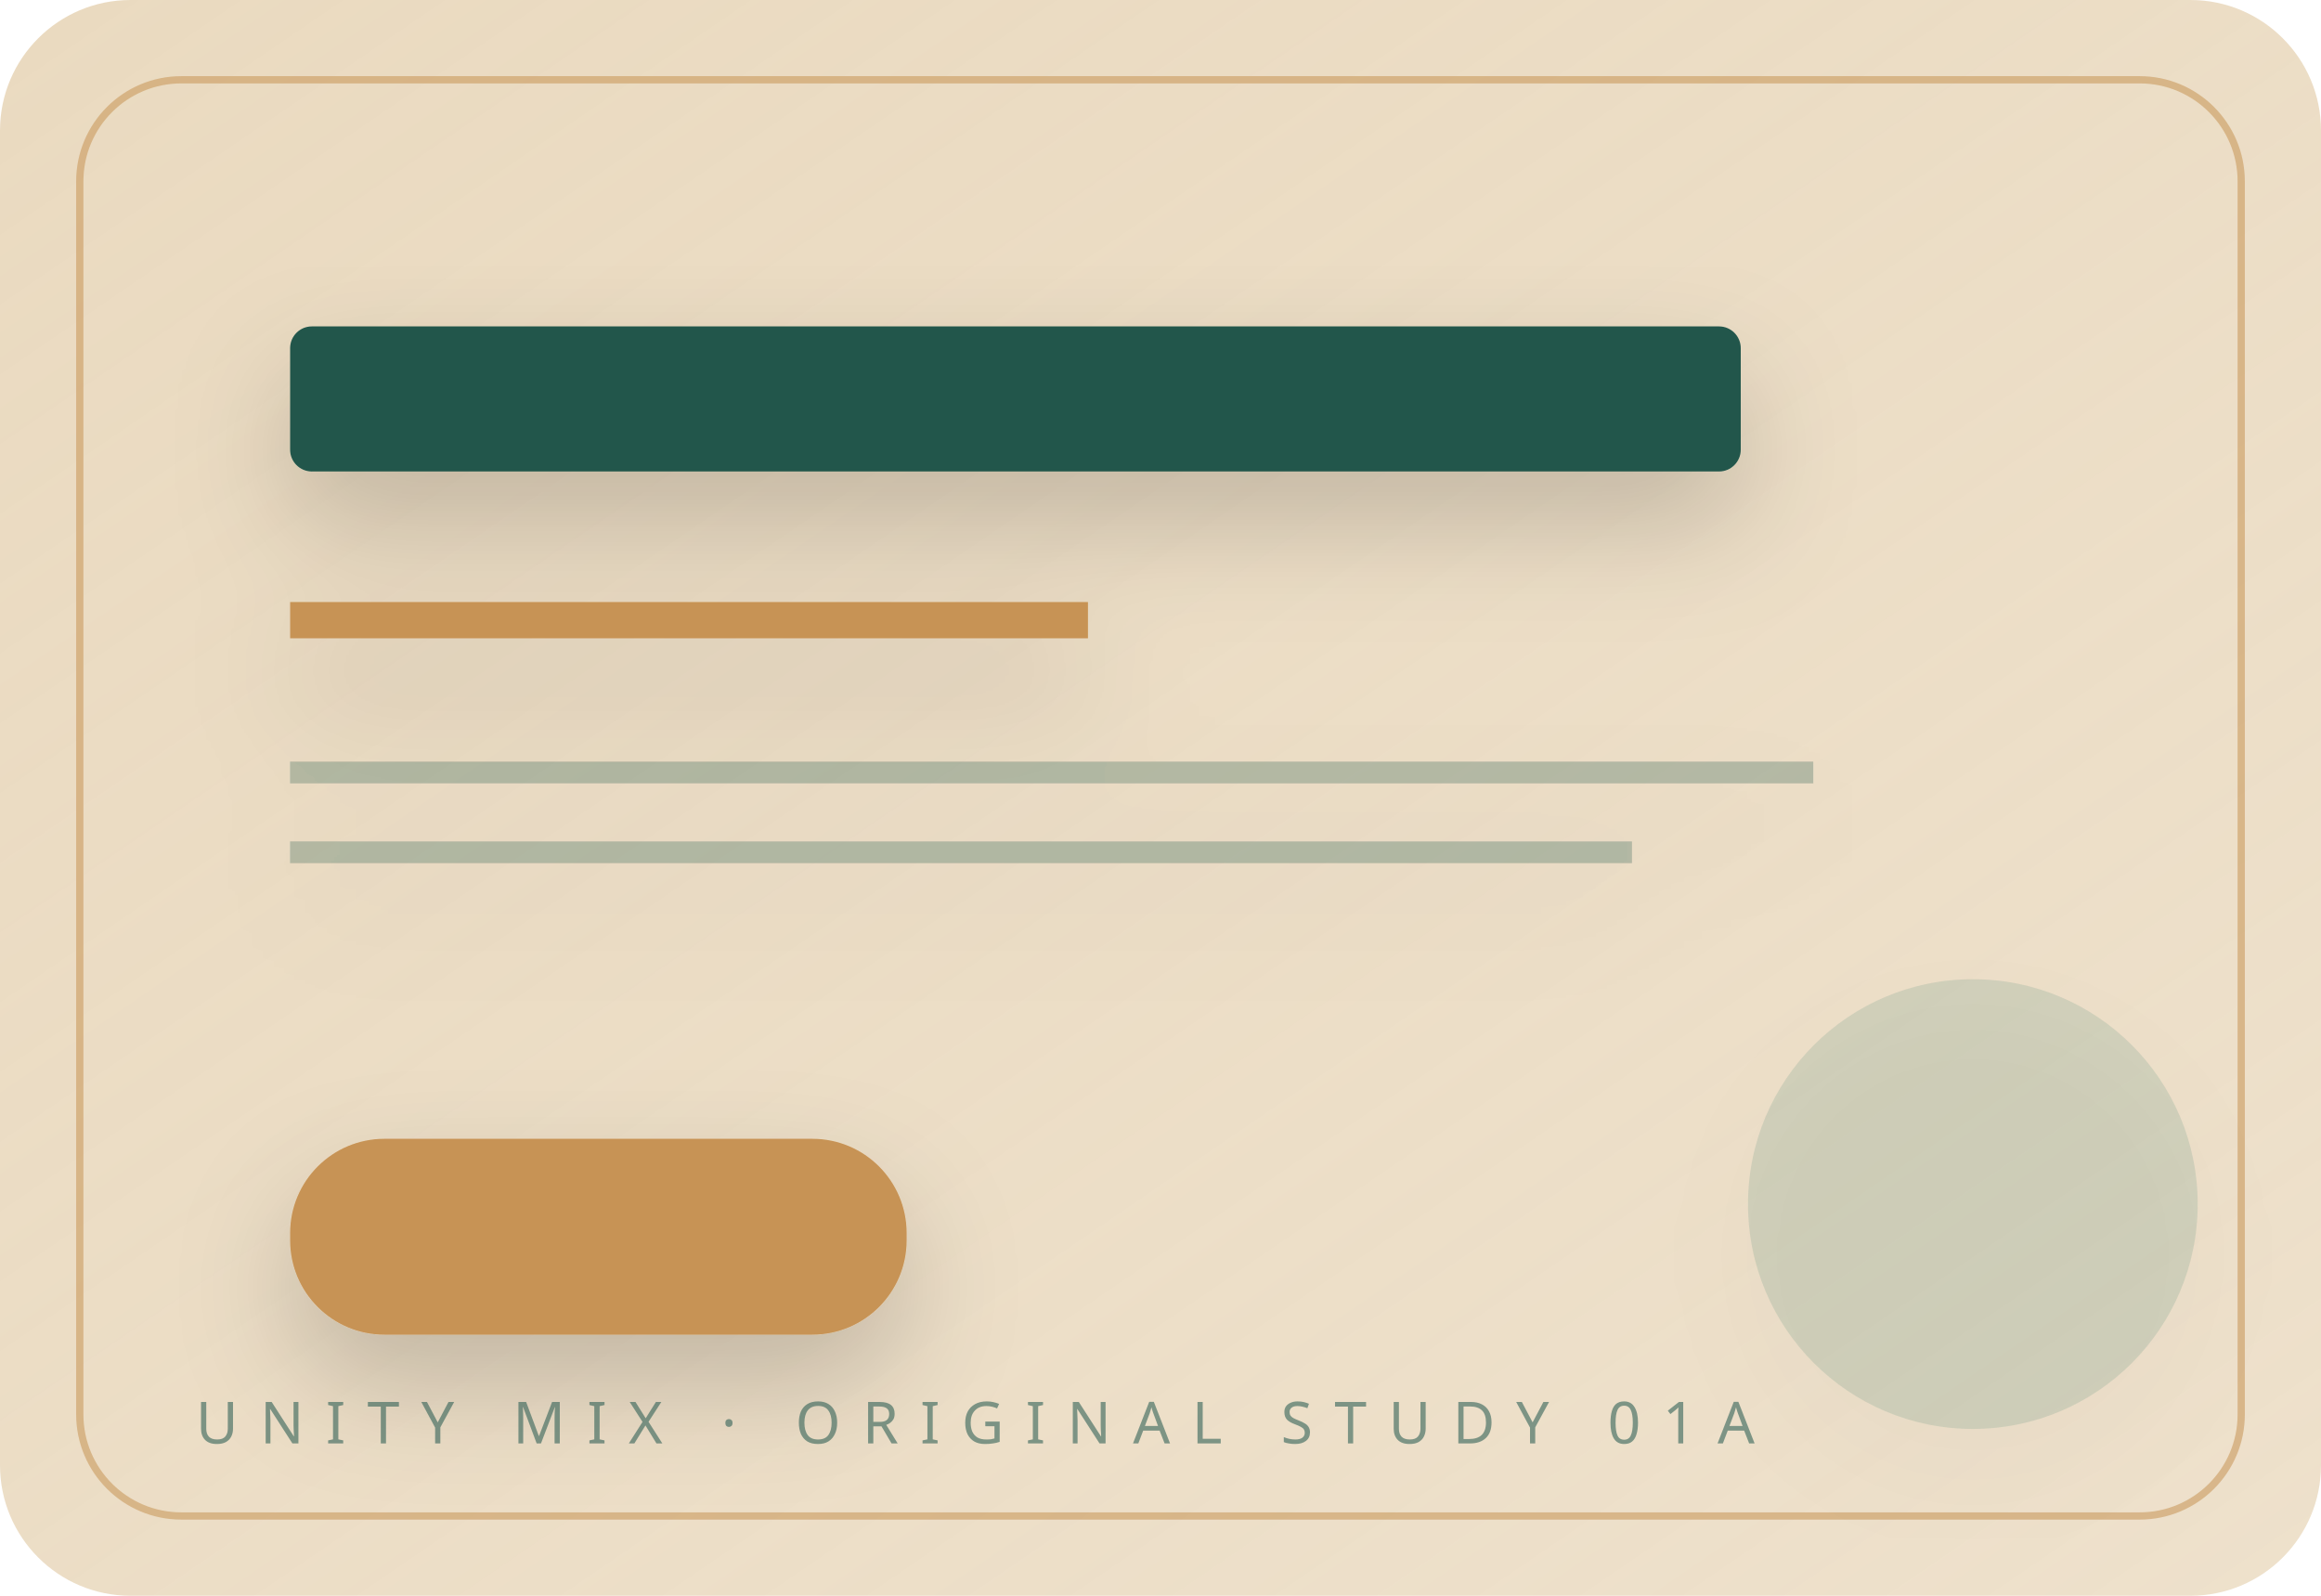
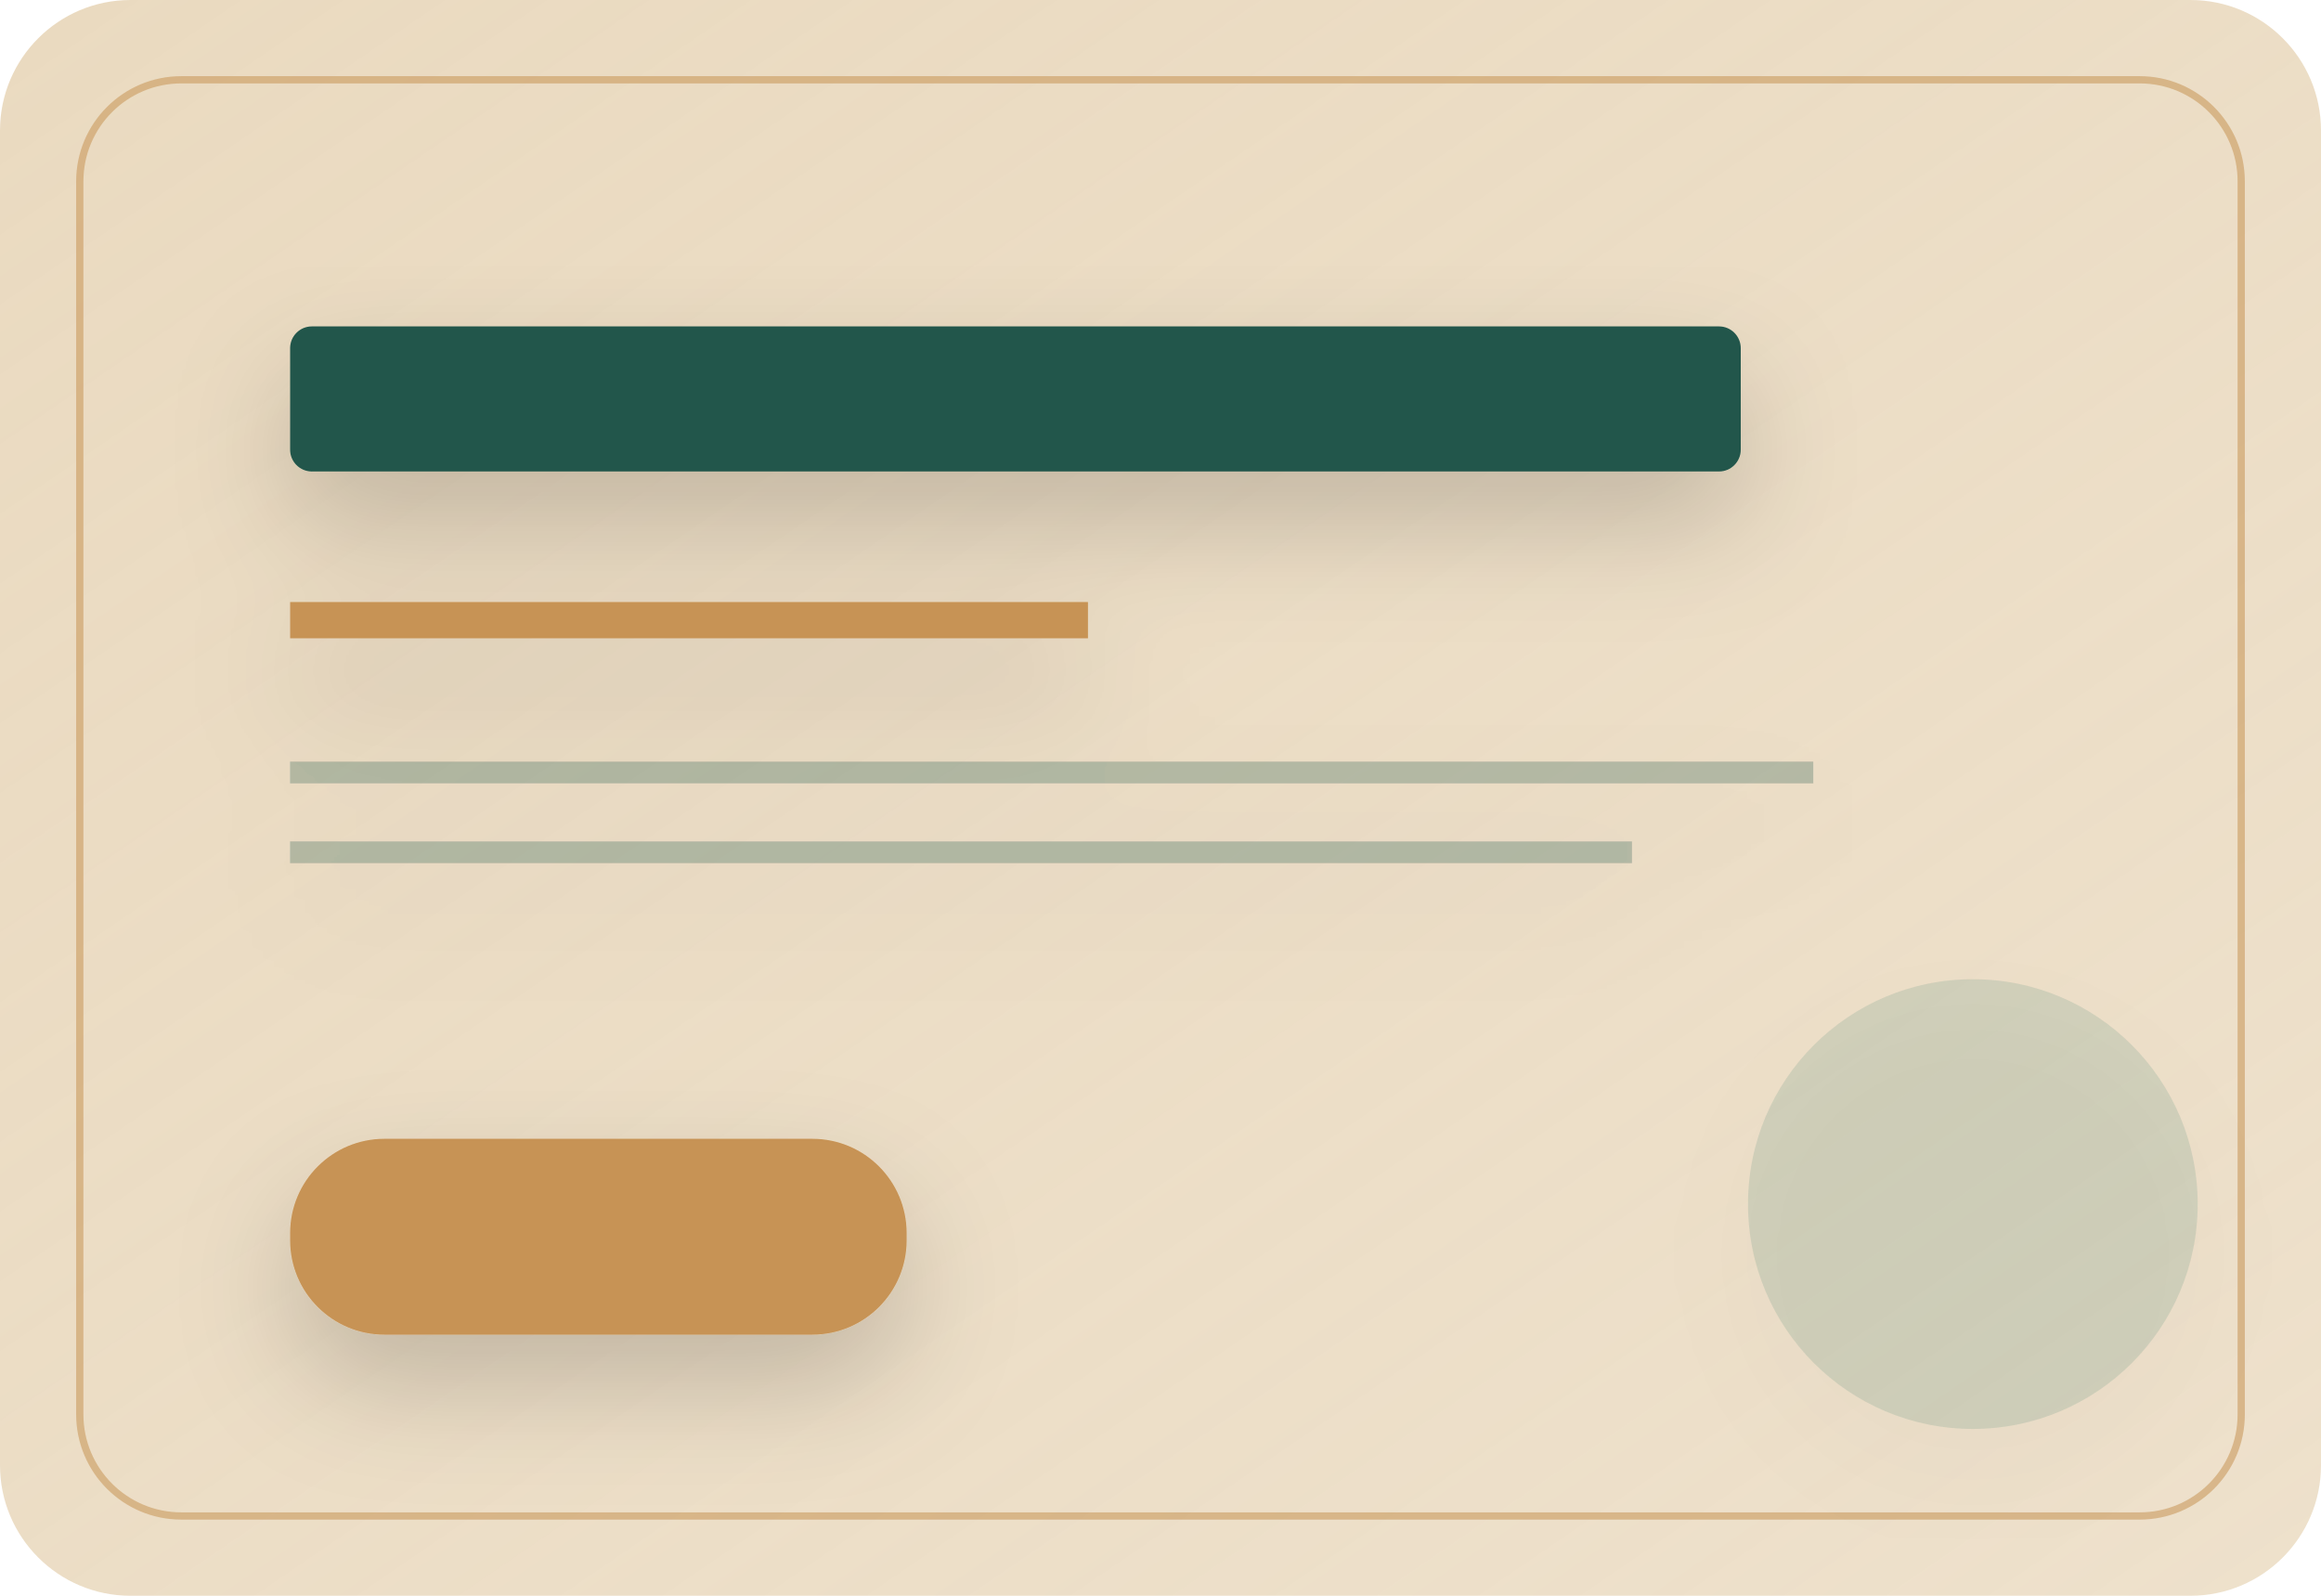
<svg xmlns="http://www.w3.org/2000/svg" width="320" height="220" viewBox="0 0 320 220">
  <defs>
    <linearGradient id="g" x2="1" y2="1">
      <stop stop-color="#eadac0" />
      <stop offset="1" stop-color="#eadac0" stop-opacity=".82" />
    </linearGradient>
    <filter id="s">
      <feDropShadow dx="0" dy="7" stdDeviation="8" flood-color="#15110d" flood-opacity=".18" />
    </filter>
  </defs>
  <rect width="320" height="220" rx="18" fill="url(#g)" />
  <rect x="11" y="11" width="298" height="198" rx="14" fill="none" stroke="#c79354" stroke-opacity=".55" />
  <g filter="url(#s)">
    <rect x="40" y="45" width="200" height="20" rx="3" fill="#20564c" />
    <rect x="40" y="83" width="110" height="5" fill="#c79354" />
    <rect x="40" y="105" width="210" height="3" fill="#20564c" opacity=".28" />
    <rect x="40" y="116" width="185" height="3" fill="#20564c" opacity=".28" />
    <rect x="40" y="157" width="85" height="27" rx="13" fill="#c79354" />
    <circle cx="272" cy="166" r="31" fill="#20564c" opacity=".12" />
  </g>
-   <text x="27" y="199" font-size="8" letter-spacing="3" font-family="sans-serif" fill="#20564c" opacity=".55">UNITY MIX · ORIGINAL STUDY 01A</text>
</svg>
